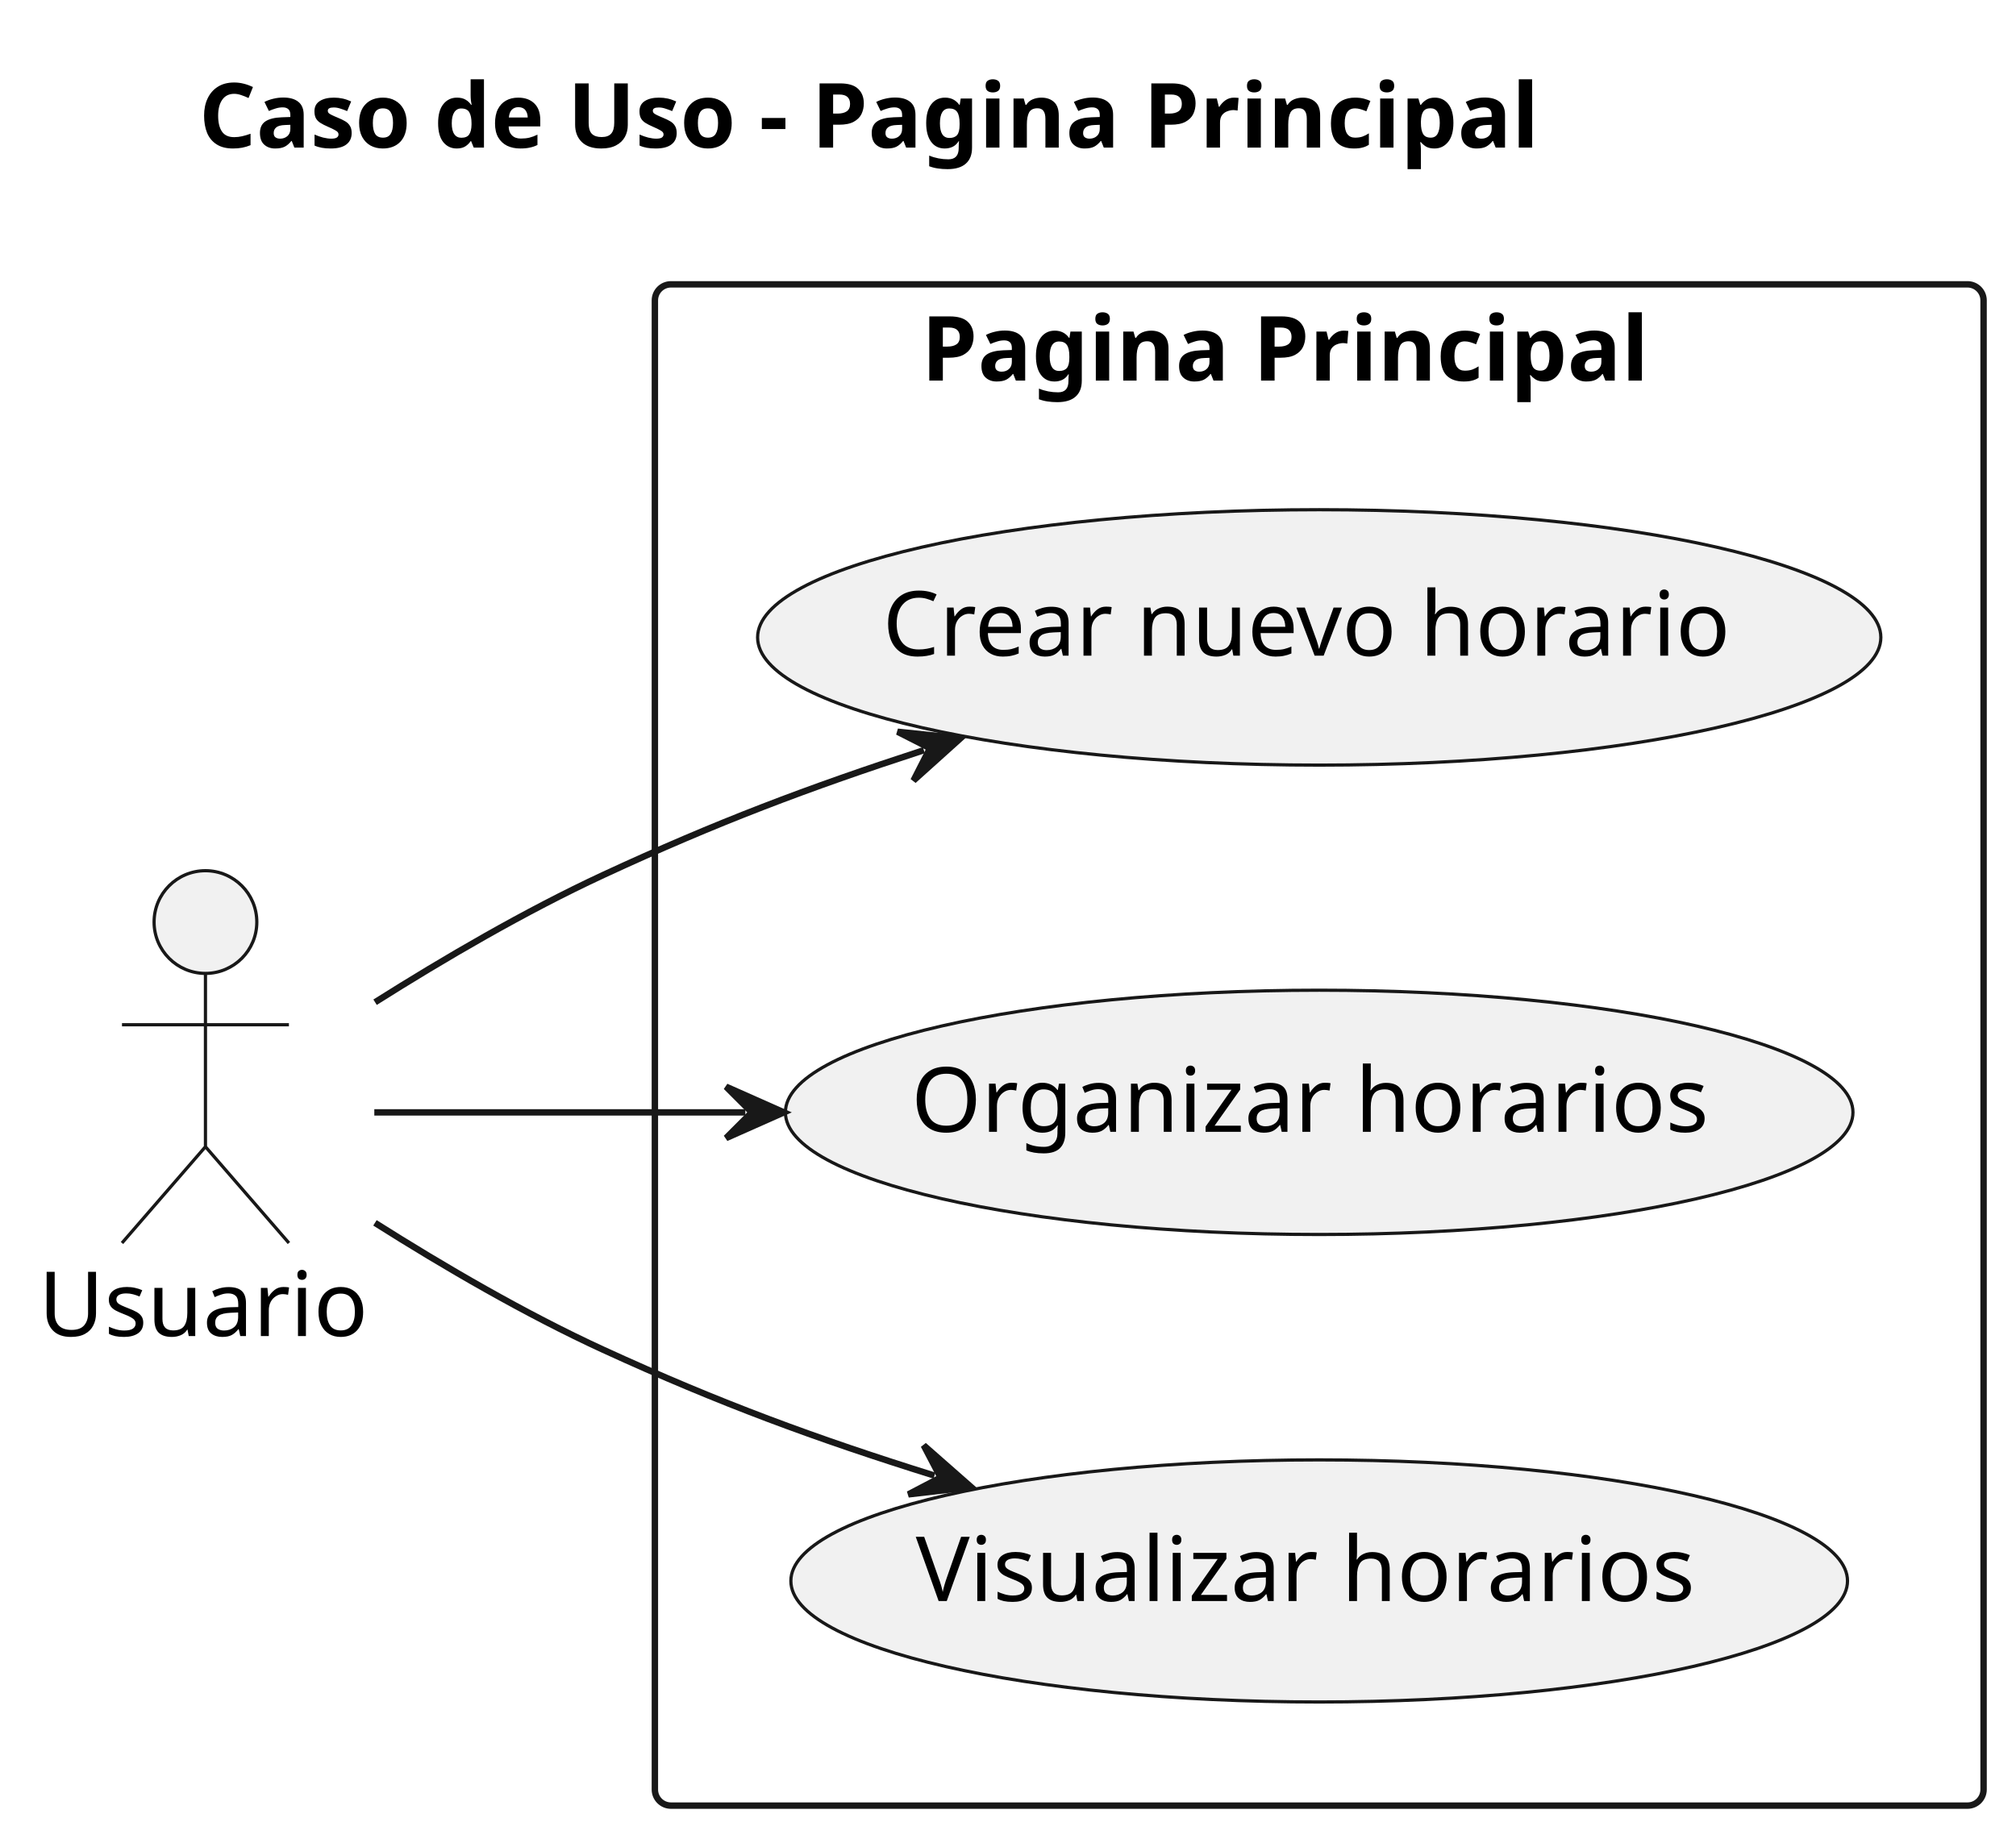
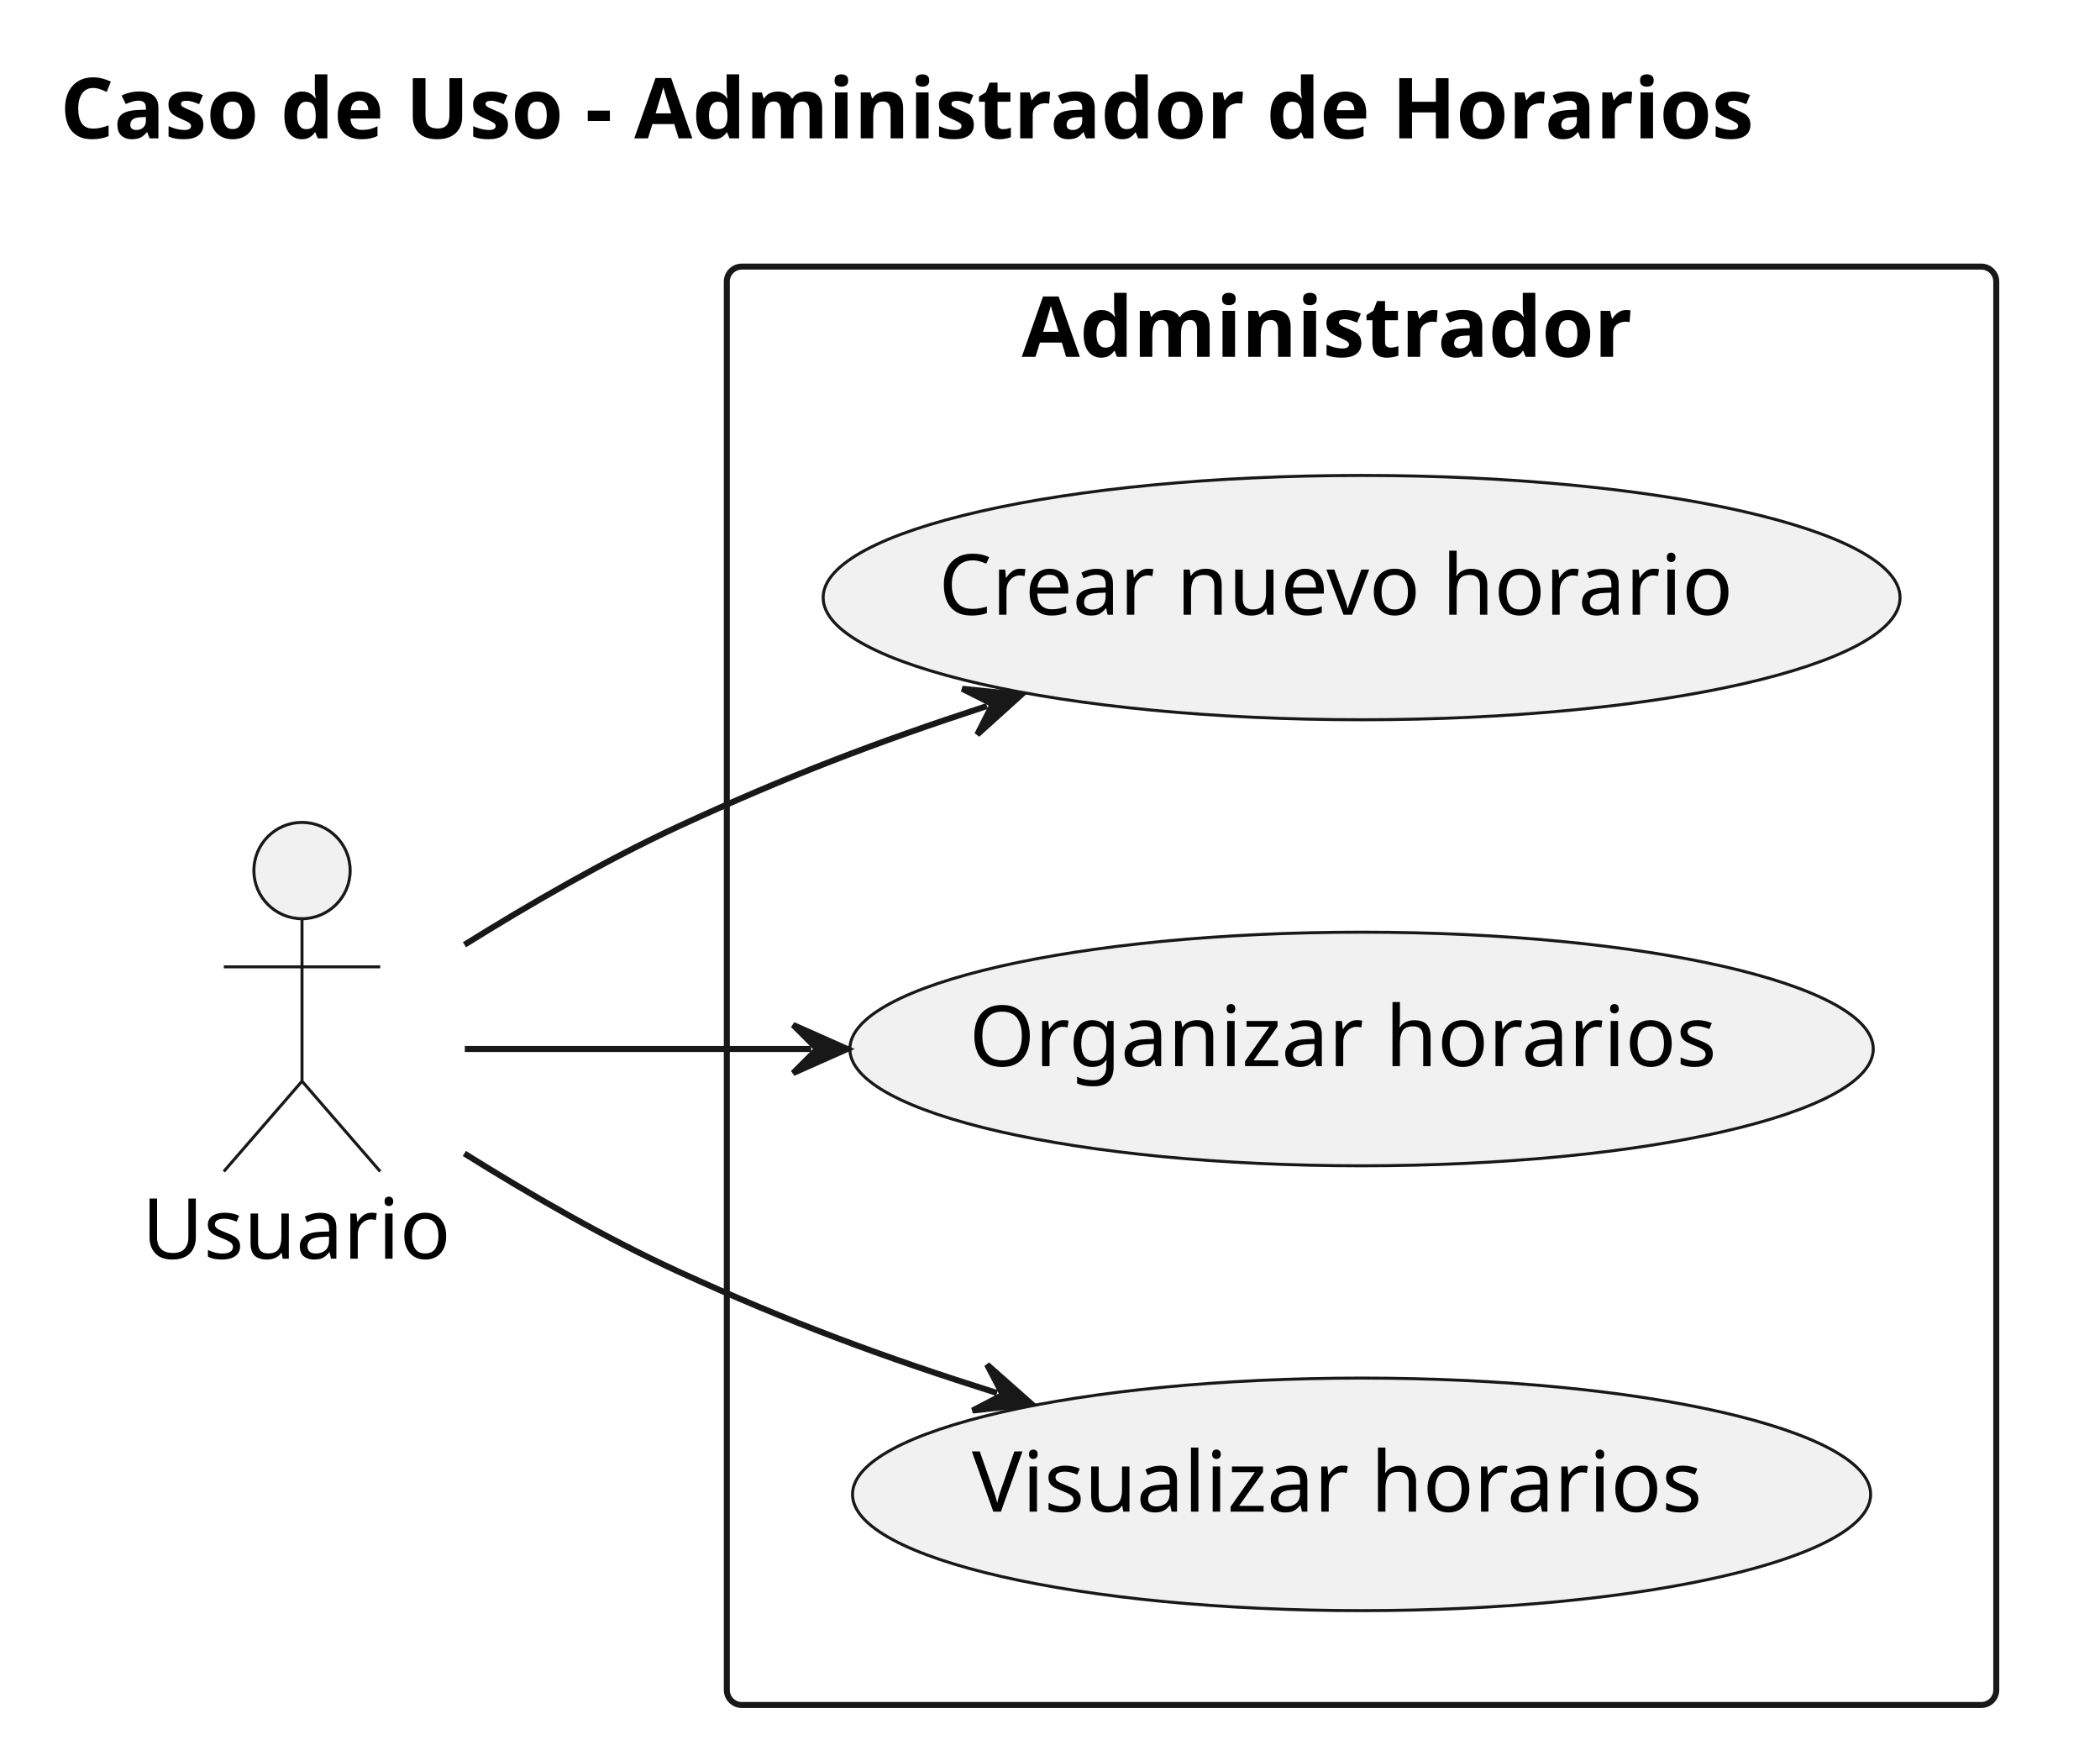
- <svg xmlns="http://www.w3.org/2000/svg" contentStyleType="text/css" height="287px" preserveAspectRatio="none" style="width:314px;height:287px;background:#FFFFFF;" version="1.1" viewBox="0 0 314 287" width="314px" zoomAndPan="magnify">
+ <svg xmlns="http://www.w3.org/2000/svg" contentStyleType="text/css" height="289px" preserveAspectRatio="none" style="width:349px;height:289px;background:#FFFFFF;" version="1.1" viewBox="0 0 349 289" width="349px" zoomAndPan="magnify">
  <defs />
  <g>
-     <text fill="#000000" font-family="sans-serif" font-size="14" font-weight="bold" lengthAdjust="spacing" textLength="239" x="30.975" y="22.995">Caso de Uso - Pagina Principal</text>
-     <g id="cluster_Pagina Principal">
-       <rect fill="none" height="237" rx="2.5" ry="2.5" style="stroke:#181818;stroke-width:1.0;" width="206.95" x="102" y="44.297" />
-       <text fill="#000000" font-family="sans-serif" font-size="14" font-weight="bold" lengthAdjust="spacing" textLength="124" x="143.475" y="59.292">Pagina Principal</text>
+     <text fill="#000000" font-family="sans-serif" font-size="14" font-weight="bold" lengthAdjust="spacing" textLength="321.351" x="10" y="22.995">Caso de Uso - Administrador de Horarios</text>
+     <g id="cluster_Administrador">
+       <rect fill="none" height="239" rx="2.5" ry="2.5" style="stroke:#181818;stroke-width:1.0;" width="210.97" x="120.79" y="44.297" />
+       <text fill="#000000" font-family="sans-serif" font-size="14" font-weight="bold" lengthAdjust="spacing" textLength="112.93" x="169.81" y="59.292">Administrador</text>
    </g>
    <g id="elem_OP1">
-       <ellipse cx="205.468" cy="246.294" fill="#F1F1F1" rx="82.288" ry="18.858" style="stroke:#181818;stroke-width:0.5;" />
-       <text fill="#000000" font-family="sans-serif" font-size="14" lengthAdjust="spacing" textLength="124" x="142.631" y="249.421">Visualizar horarios</text>
+       <ellipse cx="226.281" cy="248.297" fill="#F1F1F1" rx="84.601" ry="19.32" style="stroke:#181818;stroke-width:0.5;" />
+       <text fill="#000000" font-family="sans-serif" font-size="14" lengthAdjust="spacing" textLength="129.404" x="161.514" y="251.166">Visualizar horarios</text>
    </g>
    <g id="elem_OP2">
-       <ellipse cx="205.468" cy="173.294" fill="#F1F1F1" rx="83.138" ry="19.028" style="stroke:#181818;stroke-width:0.5;" />
-       <text fill="#000000" font-family="sans-serif" font-size="14" lengthAdjust="spacing" textLength="126" x="141.921" y="176.326">Organizar horarios</text>
+       <ellipse cx="226.28" cy="174.295" fill="#F1F1F1" rx="85.04" ry="19.408" style="stroke:#181818;stroke-width:0.5;" />
+       <text fill="#000000" font-family="sans-serif" font-size="14" lengthAdjust="spacing" textLength="130.416" x="161.072" y="177.142">Organizar horarios</text>
    </g>
    <g id="elem_OP3">
-       <ellipse cx="205.474" cy="99.302" fill="#F1F1F1" rx="87.474" ry="19.895" style="stroke:#181818;stroke-width:0.5;" />
-       <text fill="#000000" font-family="sans-serif" font-size="14" lengthAdjust="spacing" textLength="136" x="137.474" y="102.148">Crear nuevo horario</text>
+       <ellipse cx="226.285" cy="99.294" fill="#F1F1F1" rx="89.485" ry="20.297" style="stroke:#181818;stroke-width:0.5;" />
+       <text fill="#000000" font-family="sans-serif" font-size="14" lengthAdjust="spacing" textLength="140.574" x="155.998" y="102.141">Crear nuevo horario</text>
    </g>
    <g id="elem_cust">
-       <ellipse cx="32" cy="143.647" fill="#F1F1F1" rx="8" ry="8" style="stroke:#181818;stroke-width:0.5;" />
-       <path d="M32,151.647 L32,178.647 M19,159.647 L45,159.647 M32,178.647 L19,193.647 M32,178.647 L45,193.647 " fill="none" style="stroke:#181818;stroke-width:0.5;" />
-       <text fill="#000000" font-family="sans-serif" font-size="14" lengthAdjust="spacing" textLength="52" x="6" y="208.142">Usuario</text>
+       <ellipse cx="50.192" cy="144.647" fill="#F1F1F1" rx="8" ry="8" style="stroke:#181818;stroke-width:0.5;" />
+       <path d="M50.192,152.647 L50.192,179.647 M37.192,160.647 L63.192,160.647 M50.192,179.647 L37.192,194.647 M50.192,179.647 L63.192,194.647 " fill="none" style="stroke:#181818;stroke-width:0.5;" />
+       <text fill="#000000" font-family="sans-serif" font-size="14" lengthAdjust="spacing" textLength="53.204" x="23.59" y="209.142">Usuario</text>
    </g>
    <g id="link_cust_OP1">
-       <path d="M58.4,190.507 C69.08,197.267 81.84,204.717 94,210.297 C112.15,218.627 127.064,224.106 145.544,229.886 " fill="none" id="cust-to-OP1" style="stroke:#181818;stroke-width:1.0;" />
-       <polygon fill="#181818" points="151.27,231.677,143.874,225.173,146.498,230.184,141.486,232.808,151.27,231.677" style="stroke:#181818;stroke-width:1.0;" />
+       <path d="M77.17,191.657 C87.9,198.367 100.66,205.737 112.79,211.297 C131.39,219.807 146.809,225.489 165.699,231.459 " fill="none" id="cust-to-OP1" style="stroke:#181818;stroke-width:1.0;" />
+       <polygon fill="#181818" points="171.42,233.267,164.044,226.741,166.653,231.76,161.633,234.369,171.42,233.267" style="stroke:#181818;stroke-width:1.0;" />
    </g>
    <g id="link_cust_OP2">
-       <path d="M58.3,173.297 C75.35,173.297 92.89,173.297 116.09,173.297 " fill="none" id="cust-to-OP2" style="stroke:#181818;stroke-width:1.0;" />
-       <polygon fill="#181818" points="122.09,173.297,113.09,169.297,117.09,173.297,113.09,177.297,122.09,173.297" style="stroke:#181818;stroke-width:1.0;" />
+       <path d="M77.25,174.297 C94.33,174.297 111.69,174.297 134.81,174.297 " fill="none" id="cust-to-OP2" style="stroke:#181818;stroke-width:1.0;" />
+       <polygon fill="#181818" points="140.81,174.297,131.81,170.297,135.81,174.297,131.81,178.297,140.81,174.297" style="stroke:#181818;stroke-width:1.0;" />
    </g>
    <g id="link_cust_OP3">
-       <path d="M58.42,156.137 C69.11,149.387 81.86,141.927 94,136.297 C111.62,128.127 125.854,122.743 143.894,116.873 " fill="none" id="cust-to-OP3" style="stroke:#181818;stroke-width:1.0;" />
-       <polygon fill="#181818" points="149.6,115.017,139.804,113.998,144.845,116.564,142.279,121.605,149.6,115.017" style="stroke:#181818;stroke-width:1.0;" />
+       <path d="M77.19,156.977 C87.93,150.287 100.68,142.907 112.79,137.297 C130.85,128.947 145.568,123.354 164.018,117.314 " fill="none" id="cust-to-OP3" style="stroke:#181818;stroke-width:1.0;" />
+       <polygon fill="#181818" points="169.72,115.447,159.923,114.445,164.968,117.002,162.411,122.049,169.72,115.447" style="stroke:#181818;stroke-width:1.0;" />
    </g>
  </g>
</svg>
